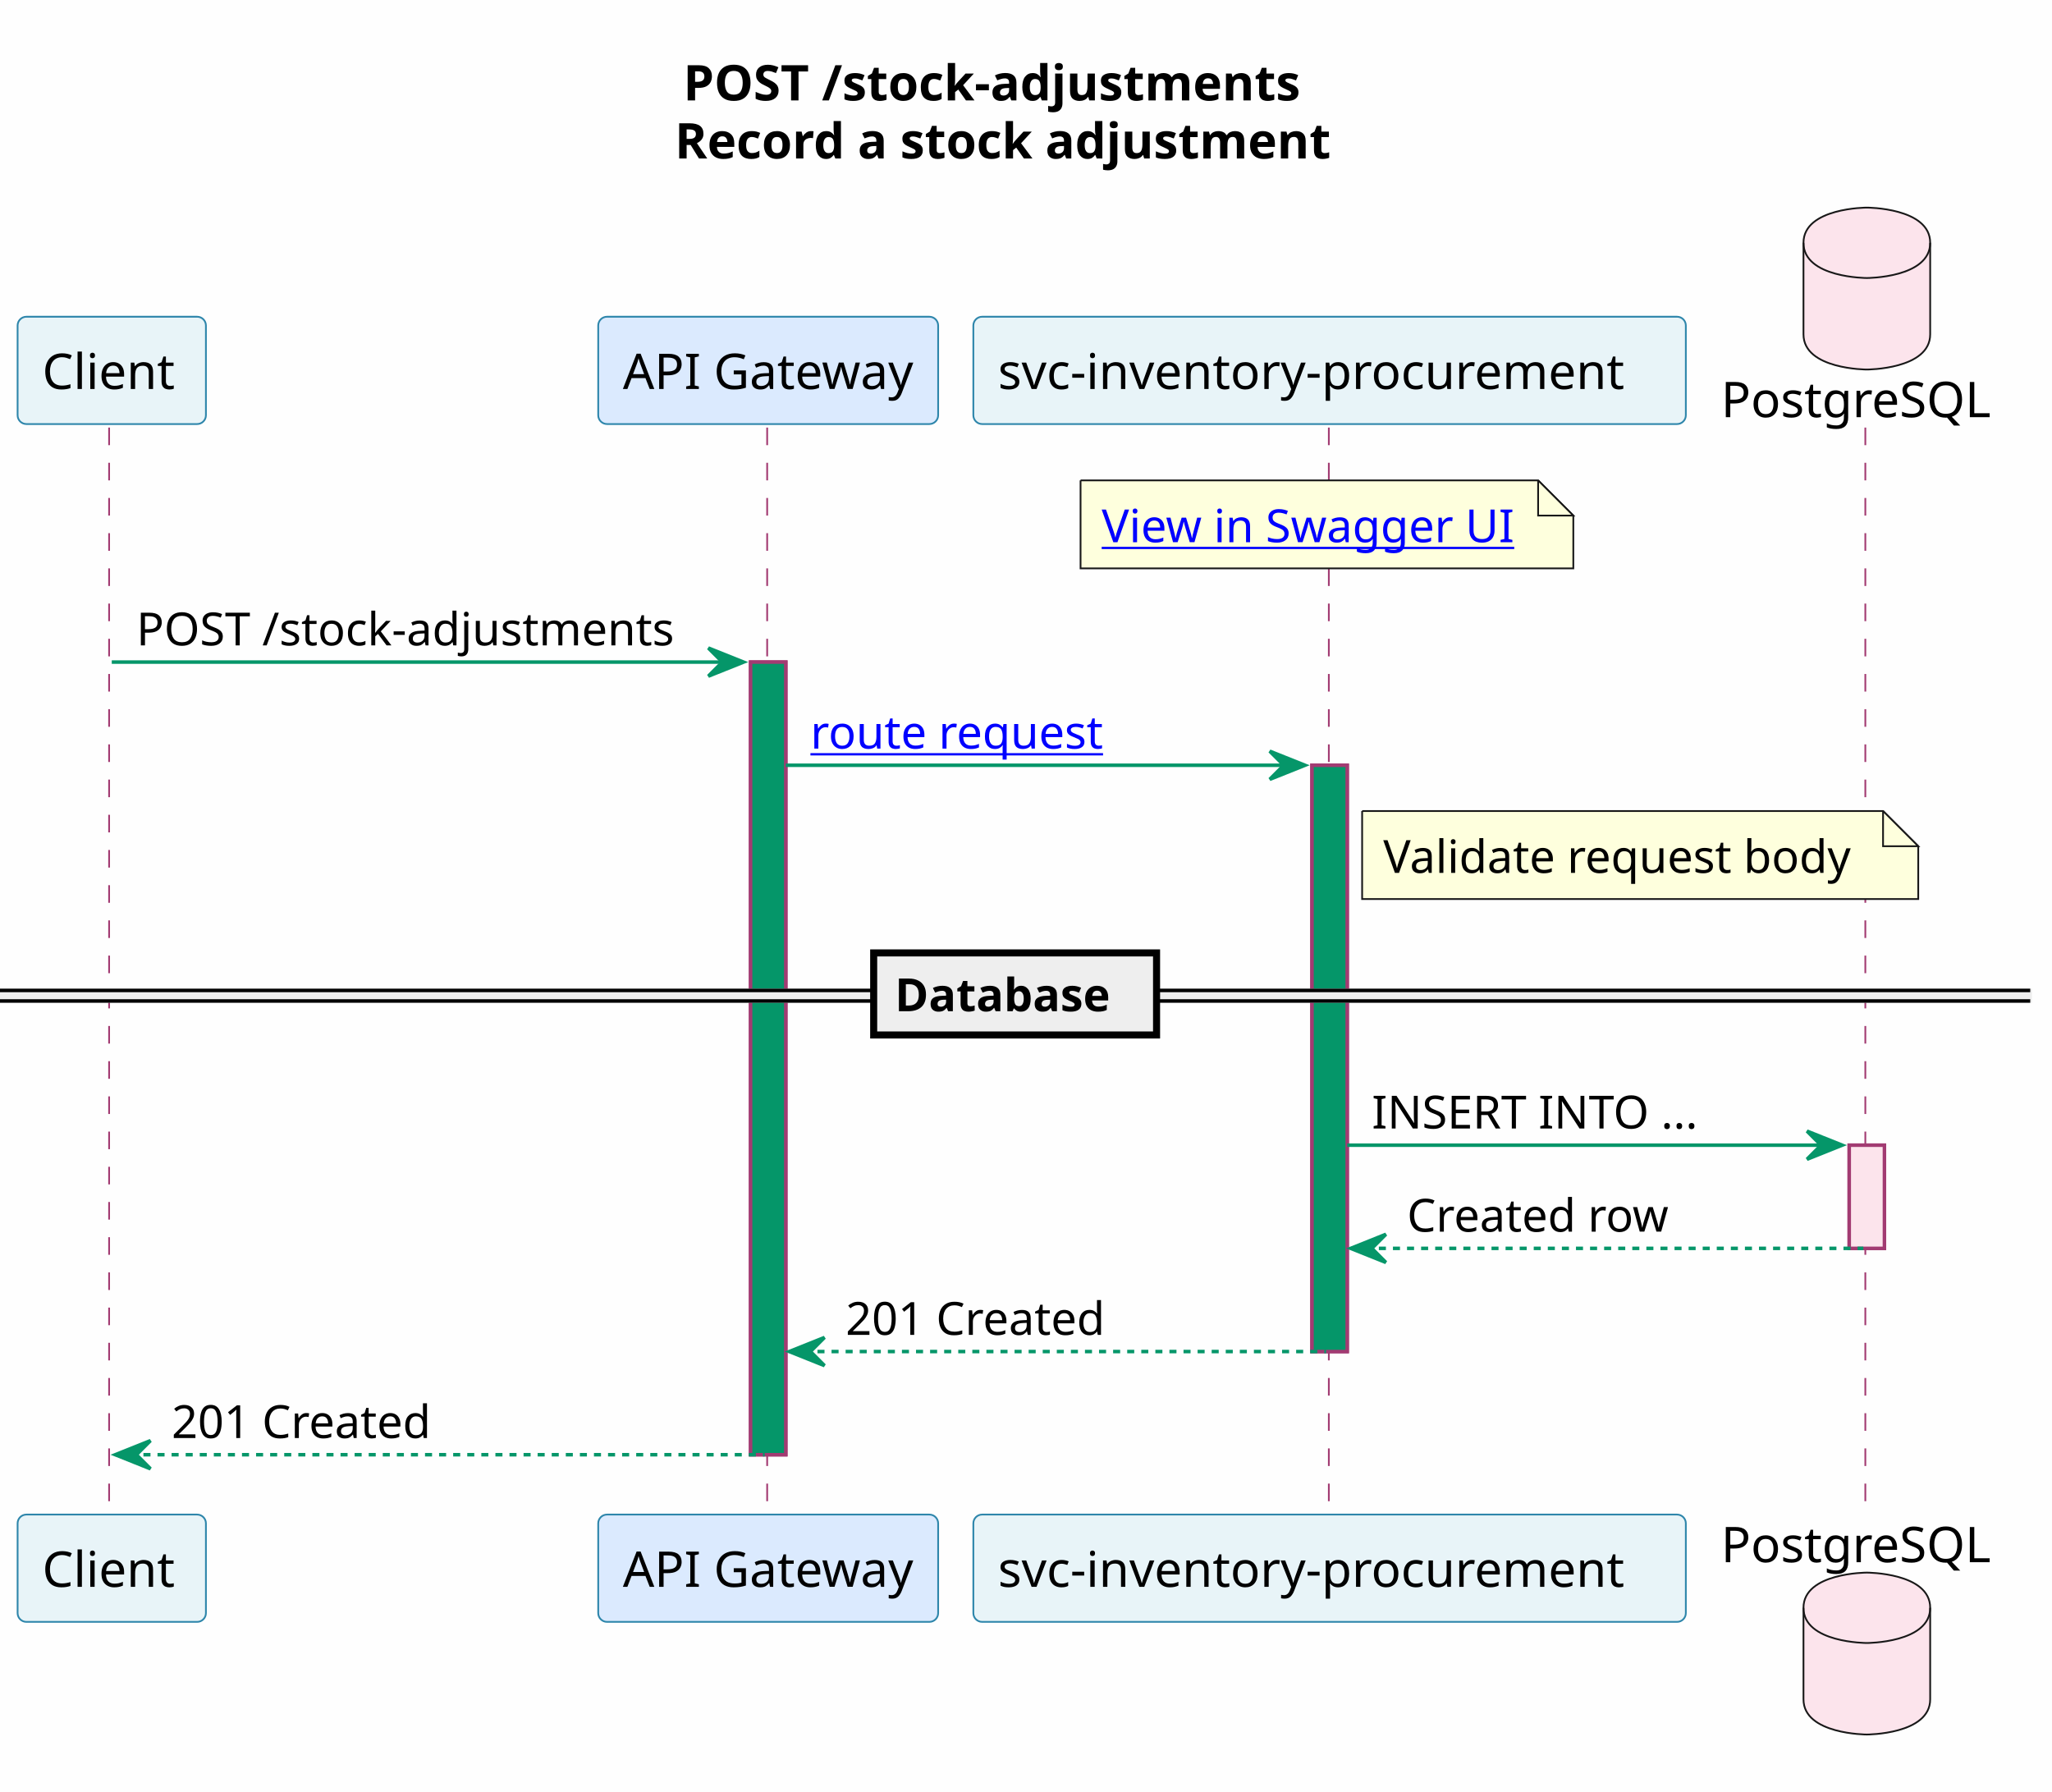
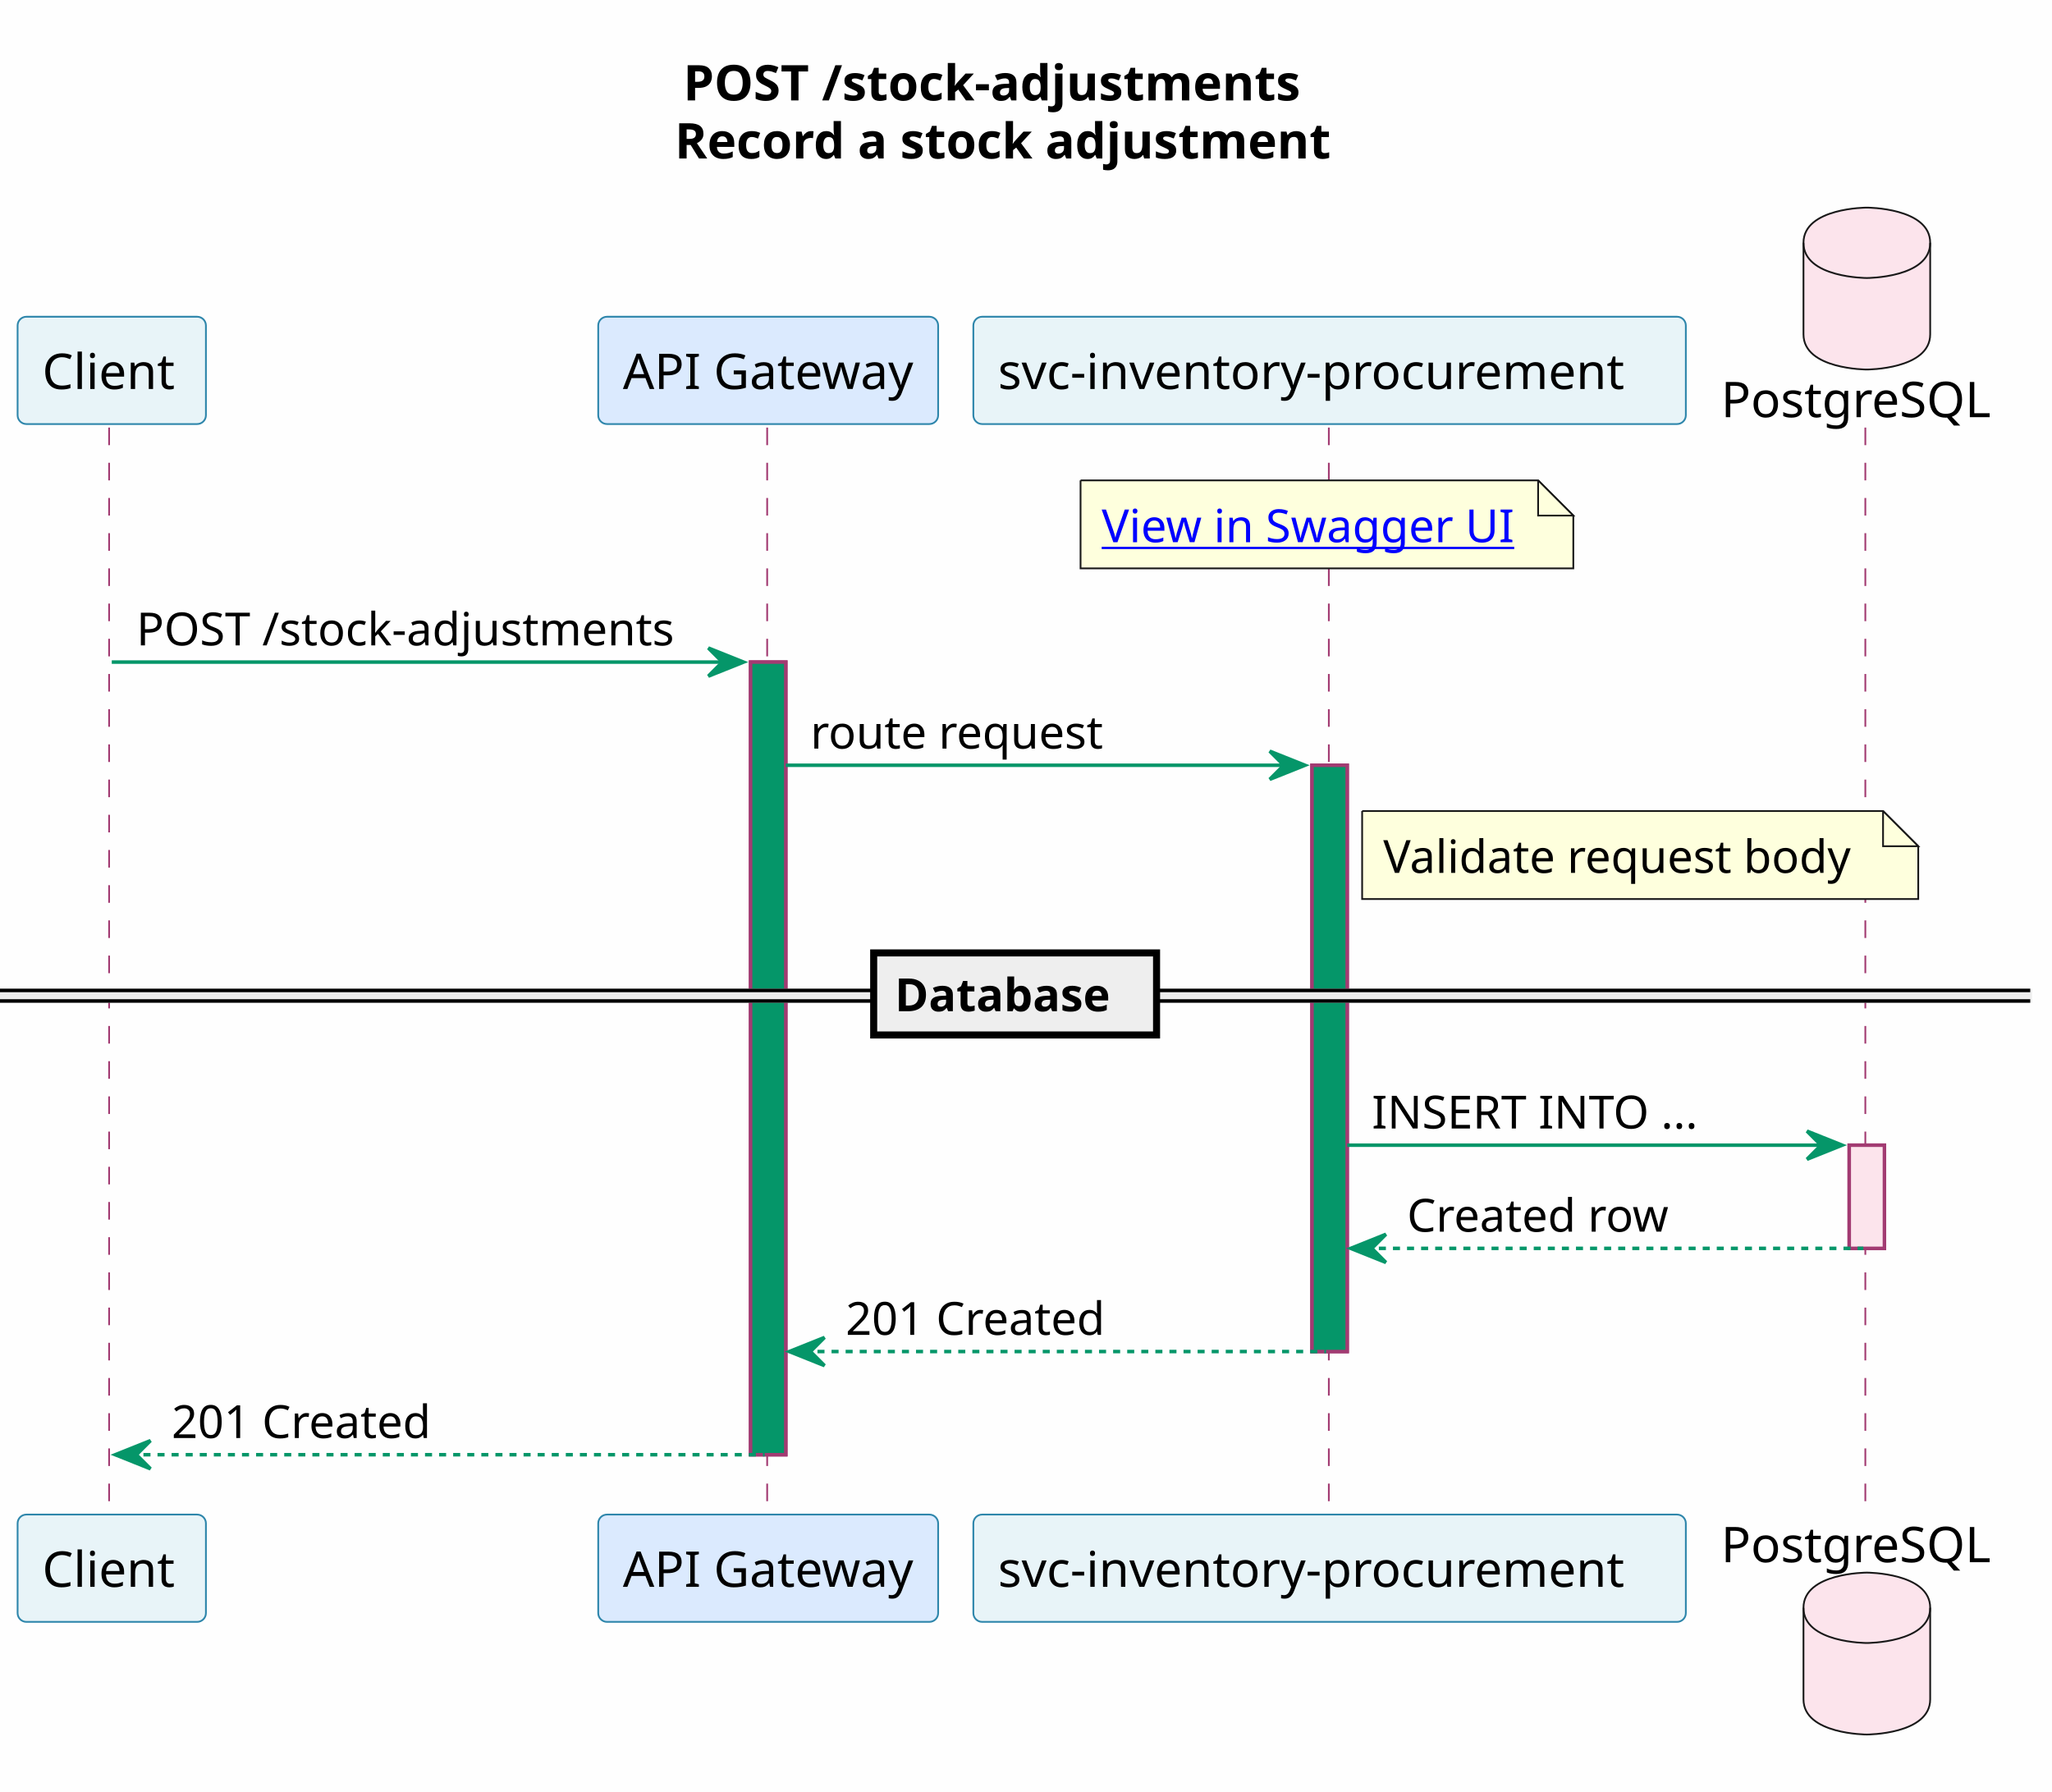
<svg xmlns="http://www.w3.org/2000/svg" xmlns:xlink="http://www.w3.org/1999/xlink" contentStyleType="text/css" data-diagram-type="SEQUENCE" height="509px" preserveAspectRatio="none" style="width:583px;height:509px;background:#FEFEFE;" version="1.1" viewBox="0 0 583 509" width="583px" zoomAndPan="magnify">
  <defs />
  <g>
    <rect fill="#FEFEFE" height="509" style="stroke:none;stroke-width:1;" width="583" x="0" y="0" />
    <text fill="#000000" font-family="Segoe UI" font-size="14" font-weight="bold" lengthAdjust="spacing" textLength="187.599" x="194.109" y="28.535">POST /stock-adjustments</text>
    <text fill="#000000" font-family="Segoe UI" font-size="14" font-weight="bold" lengthAdjust="spacing" textLength="192.411" x="191.703" y="45.023">Record a stock adjustment</text>
    <g>
      <rect fill="#059669" height="225.174" style="stroke:#A23B72;stroke-width:1;" width="10" x="213.252" y="188.086" />
    </g>
    <g>
      <rect fill="#059669" height="166.553" style="stroke:#A23B72;stroke-width:1;" width="10" x="372.754" y="217.397" />
    </g>
    <g>
      <rect fill="#FCE4EC" height="29.311" style="stroke:#A23B72;stroke-width:1;" width="10" x="525.392" y="325.328" />
    </g>
    <g>
      <rect fill="#000000" fill-opacity="0" height="309.795" width="8" x="27.752" y="121.465" />
      <line style="stroke:#A23B72;stroke-width:0.5;stroke-dasharray:5,5;" x1="31" x2="31" y1="121.465" y2="431.26" />
    </g>
    <g>
      <rect fill="#000000" fill-opacity="0" height="309.795" width="8" x="214.252" y="121.465" />
      <line style="stroke:#A23B72;stroke-width:0.5;stroke-dasharray:5,5;" x1="217.963" x2="217.963" y1="121.465" y2="431.26" />
    </g>
    <g>
      <rect fill="#000000" fill-opacity="0" height="309.795" width="8" x="373.754" y="121.465" />
      <line style="stroke:#A23B72;stroke-width:0.5;stroke-dasharray:5,5;" x1="377.541" x2="377.541" y1="121.465" y2="431.26" />
    </g>
    <g>
      <rect fill="#000000" fill-opacity="0" height="309.795" width="8" x="526.392" y="121.465" />
      <line style="stroke:#A23B72;stroke-width:0.5;stroke-dasharray:5,5;" x1="529.967" x2="529.967" y1="121.465" y2="431.26" />
    </g>
    <g class="participant participant-head" data-participant="Client">
      <rect fill="#E8F4F8" height="30.488" rx="2.5" ry="2.5" style="stroke:#2E86AB;stroke-width:0.5;" width="53.505" x="5" y="89.977" />
      <text fill="#000000" font-family="Segoe UI" font-size="14" lengthAdjust="spacing" textLength="39.505" x="12" y="110.512">Client</text>
    </g>
    <g class="participant participant-tail" data-participant="Client">
      <rect fill="#E8F4F8" height="30.488" rx="2.5" ry="2.5" style="stroke:#2E86AB;stroke-width:0.5;" width="53.505" x="5" y="430.26" />
      <text fill="#000000" font-family="Segoe UI" font-size="14" lengthAdjust="spacing" textLength="39.505" x="12" y="450.795">Client</text>
    </g>
    <g class="participant participant-head" data-participant="GW">
      <rect fill="#DBEAFE" height="30.488" rx="2.5" ry="2.5" style="stroke:#2E86AB;stroke-width:0.5;" width="96.578" x="169.963" y="89.977" />
      <text fill="#000000" font-family="Segoe UI" font-size="14" lengthAdjust="spacing" textLength="82.578" x="176.963" y="110.512">API Gateway</text>
    </g>
    <g class="participant participant-tail" data-participant="GW">
      <rect fill="#DBEAFE" height="30.488" rx="2.5" ry="2.5" style="stroke:#2E86AB;stroke-width:0.5;" width="96.578" x="169.963" y="430.26" />
      <text fill="#000000" font-family="Segoe UI" font-size="14" lengthAdjust="spacing" textLength="82.578" x="176.963" y="450.795">API Gateway</text>
    </g>
    <g class="participant participant-head" data-participant="Svc">
      <a href="/microservices/svc-inventory-procurement/" target="_top" title="/microservices/svc-inventory-procurement/" xlink:actuate="onRequest" xlink:href="/microservices/svc-inventory-procurement/" xlink:show="new" xlink:title="/microservices/svc-inventory-procurement/" xlink:type="simple">
        <rect fill="#E8F4F8" height="30.488" rx="2.5" ry="2.5" style="stroke:#2E86AB;stroke-width:0.5;" width="202.426" x="276.541" y="89.977" />
        <text fill="#000000" font-family="Segoe UI" font-size="14" lengthAdjust="spacing" textLength="188.426" x="283.541" y="110.512">svc-inventory-procurement</text>
      </a>
    </g>
    <g class="participant participant-tail" data-participant="Svc">
      <a href="/microservices/svc-inventory-procurement/" target="_top" title="/microservices/svc-inventory-procurement/" xlink:actuate="onRequest" xlink:href="/microservices/svc-inventory-procurement/" xlink:show="new" xlink:title="/microservices/svc-inventory-procurement/" xlink:type="simple">
        <rect fill="#E8F4F8" height="30.488" rx="2.5" ry="2.5" style="stroke:#2E86AB;stroke-width:0.5;" width="202.426" x="276.541" y="430.26" />
        <text fill="#000000" font-family="Segoe UI" font-size="14" lengthAdjust="spacing" textLength="188.426" x="283.541" y="450.795">svc-inventory-procurement</text>
      </a>
    </g>
    <g class="participant participant-head" data-participant="DB">
      <text fill="#000000" font-family="Segoe UI" font-size="14" lengthAdjust="spacing" textLength="76.85" x="488.967" y="118.512">PostgreSQL</text>
      <path d="M512.392,68.977 C512.392,58.977 530.392,58.977 530.392,58.977 C530.392,58.977 548.392,58.977 548.392,68.977 L548.392,94.977 C548.392,104.977 530.392,104.977 530.392,104.977 C530.392,104.977 512.392,104.977 512.392,94.977 L512.392,68.977" fill="#FCE4EC" style="stroke:#181818;stroke-width:0.5;" />
      <path d="M512.392,68.977 C512.392,78.977 530.392,78.977 530.392,78.977 C530.392,78.977 548.392,78.977 548.392,68.977" fill="none" style="stroke:#181818;stroke-width:0.5;" />
    </g>
    <g class="participant participant-tail" data-participant="DB">
      <text fill="#000000" font-family="Segoe UI" font-size="14" lengthAdjust="spacing" textLength="76.85" x="488.967" y="443.795">PostgreSQL</text>
      <path d="M512.392,456.748 C512.392,446.748 530.392,446.748 530.392,446.748 C530.392,446.748 548.392,446.748 548.392,456.748 L548.392,482.748 C548.392,492.748 530.392,492.748 530.392,492.748 C530.392,492.748 512.392,492.748 512.392,482.748 L512.392,456.748" fill="#FCE4EC" style="stroke:#181818;stroke-width:0.5;" />
      <path d="M512.392,456.748 C512.392,466.748 530.392,466.748 530.392,466.748 C530.392,466.748 548.392,466.748 548.392,456.748" fill="none" style="stroke:#181818;stroke-width:0.5;" />
    </g>
    <g>
      <rect fill="#059669" height="225.174" style="stroke:#A23B72;stroke-width:1;" width="10" x="213.252" y="188.086" />
    </g>
    <g>
      <rect fill="#059669" height="166.553" style="stroke:#A23B72;stroke-width:1;" width="10" x="372.754" y="217.397" />
    </g>
    <g>
      <rect fill="#FCE4EC" height="29.311" style="stroke:#A23B72;stroke-width:1;" width="10" x="525.392" y="325.328" />
    </g>
    <path d="M307,136.465 L307,161.465 L447,161.465 L447,146.465 L437,136.465 L307,136.465" fill="#FEFFDD" style="stroke:#181818;stroke-width:0.5;" />
    <path d="M437,136.465 L437,146.465 L447,146.465 L437,136.465" fill="#FEFFDD" style="stroke:#181818;stroke-width:0.5;" />
    <a href="/services/api/svc-inventory-procurement.html" target="_top" title="/services/api/svc-inventory-procurement.html" xlink:actuate="onRequest" xlink:href="/services/api/svc-inventory-procurement.html" xlink:show="new" xlink:title="/services/api/svc-inventory-procurement.html" xlink:type="simple">
      <text fill="#0000FF" font-family="Segoe UI" font-size="13" lengthAdjust="spacing" text-decoration="underline" textLength="119.406" x="313" y="154.033">View in Swagger UI</text>
    </a>
    <g class="message" data-participant-1="Client" data-participant-2="GW">
      <polygon fill="#059669" points="201.252,184.086,211.252,188.086,201.252,192.086,205.252,188.086" style="stroke:#059669;stroke-width:1;" />
      <line style="stroke:#059669;stroke-width:1;" x1="31.752" x2="207.252" y1="188.086" y2="188.086" />
      <text fill="#000000" font-family="Segoe UI" font-size="13" lengthAdjust="spacing" textLength="162.5" x="38.752" y="183.344">POST /stock-adjustments</text>
    </g>
    <g class="message" data-participant-1="GW" data-participant-2="Svc">
      <polygon fill="#059669" points="360.754,213.397,370.754,217.397,360.754,221.397,364.754,217.397" style="stroke:#059669;stroke-width:1;" />
      <line style="stroke:#059669;stroke-width:1;" x1="223.252" x2="366.754" y1="217.397" y2="217.397" />
-       <a href="/microservices/svc-inventory-procurement/#post-stock-adjustments-record-a-stock-adjustment" target="_top" title="/microservices/svc-inventory-procurement/#post-stock-adjustments-record-a-stock-adjustment" xlink:actuate="onRequest" xlink:href="/microservices/svc-inventory-procurement/#post-stock-adjustments-record-a-stock-adjustment" xlink:show="new" xlink:title="/microservices/svc-inventory-procurement/#post-stock-adjustments-record-a-stock-adjustment" xlink:type="simple">
-         <text fill="#0000FF" font-family="Segoe UI" font-size="13" lengthAdjust="spacing" text-decoration="underline" textLength="85.135" x="230.252" y="212.654">route request</text>
-       </a>
+       <text fill="#000000" font-family="Segoe UI" font-size="13" lengthAdjust="spacing" textLength="85.135" x="230.252" y="212.654">route request</text>
    </g>
    <path d="M387,230.397 L387,255.397 L545,255.397 L545,240.397 L535,230.397 L387,230.397" fill="#FEFFDD" style="stroke:#181818;stroke-width:0.5;" />
    <path d="M535,230.397 L535,240.397 L545,240.397 L535,230.397" fill="#FEFFDD" style="stroke:#181818;stroke-width:0.5;" />
    <text fill="#000000" font-family="Segoe UI" font-size="13" lengthAdjust="spacing" textLength="137.573" x="393" y="247.965">Validate request body</text>
    <rect fill="#EEEEEE" height="3" style="stroke:#EEEEEE;stroke-width:1;" width="576.817" x="0" y="281.362" />
    <line style="stroke:#000000;stroke-width:1;" x1="0" x2="576.817" y1="281.362" y2="281.362" />
    <line style="stroke:#000000;stroke-width:1;" x1="0" x2="576.817" y1="284.362" y2="284.362" />
    <rect fill="#EEEEEE" height="23.311" style="stroke:#000000;stroke-width:2;" width="80.371" x="248.223" y="270.707" />
    <text fill="#000000" font-family="Segoe UI" font-size="13" font-weight="bold" lengthAdjust="spacing" textLength="62.086" x="254.223" y="287.275">Database</text>
    <g class="message" data-participant-1="Svc" data-participant-2="DB">
      <polygon fill="#059669" points="513.392,321.328,523.392,325.328,513.392,329.328,517.392,325.328" style="stroke:#059669;stroke-width:1;" />
      <line style="stroke:#059669;stroke-width:1;" x1="382.754" x2="519.392" y1="325.328" y2="325.328" />
      <text fill="#000000" font-family="Segoe UI" font-size="13" lengthAdjust="spacing" textLength="96.072" x="389.754" y="320.586">INSERT INTO ...</text>
    </g>
    <g class="message" data-participant-1="DB" data-participant-2="Svc">
      <polygon fill="#059669" points="393.754,350.639,383.754,354.639,393.754,358.639,389.754,354.639" style="stroke:#059669;stroke-width:1;" />
      <line style="stroke:#059669;stroke-width:1;stroke-dasharray:2,2;" x1="387.754" x2="529.392" y1="354.639" y2="354.639" />
      <text fill="#000000" font-family="Segoe UI" font-size="13" lengthAdjust="spacing" textLength="76.457" x="399.754" y="349.897">Created row</text>
    </g>
    <g class="message" data-participant-1="Svc" data-participant-2="GW">
      <polygon fill="#059669" points="234.252,379.949,224.252,383.949,234.252,387.949,230.252,383.949" style="stroke:#059669;stroke-width:1;" />
      <line style="stroke:#059669;stroke-width:1;stroke-dasharray:2,2;" x1="228.252" x2="376.754" y1="383.949" y2="383.949" />
      <text fill="#000000" font-family="Segoe UI" font-size="13" lengthAdjust="spacing" textLength="77.797" x="240.252" y="379.207">201 Created</text>
    </g>
    <g class="message" data-participant-1="GW" data-participant-2="Client">
      <polygon fill="#059669" points="42.752,409.26,32.752,413.26,42.752,417.26,38.752,413.26" style="stroke:#059669;stroke-width:1;" />
      <line style="stroke:#059669;stroke-width:1;stroke-dasharray:2,2;" x1="36.752" x2="217.252" y1="413.26" y2="413.26" />
      <text fill="#000000" font-family="Segoe UI" font-size="13" lengthAdjust="spacing" textLength="77.797" x="48.752" y="408.518">201 Created</text>
    </g>
  </g>
</svg>
